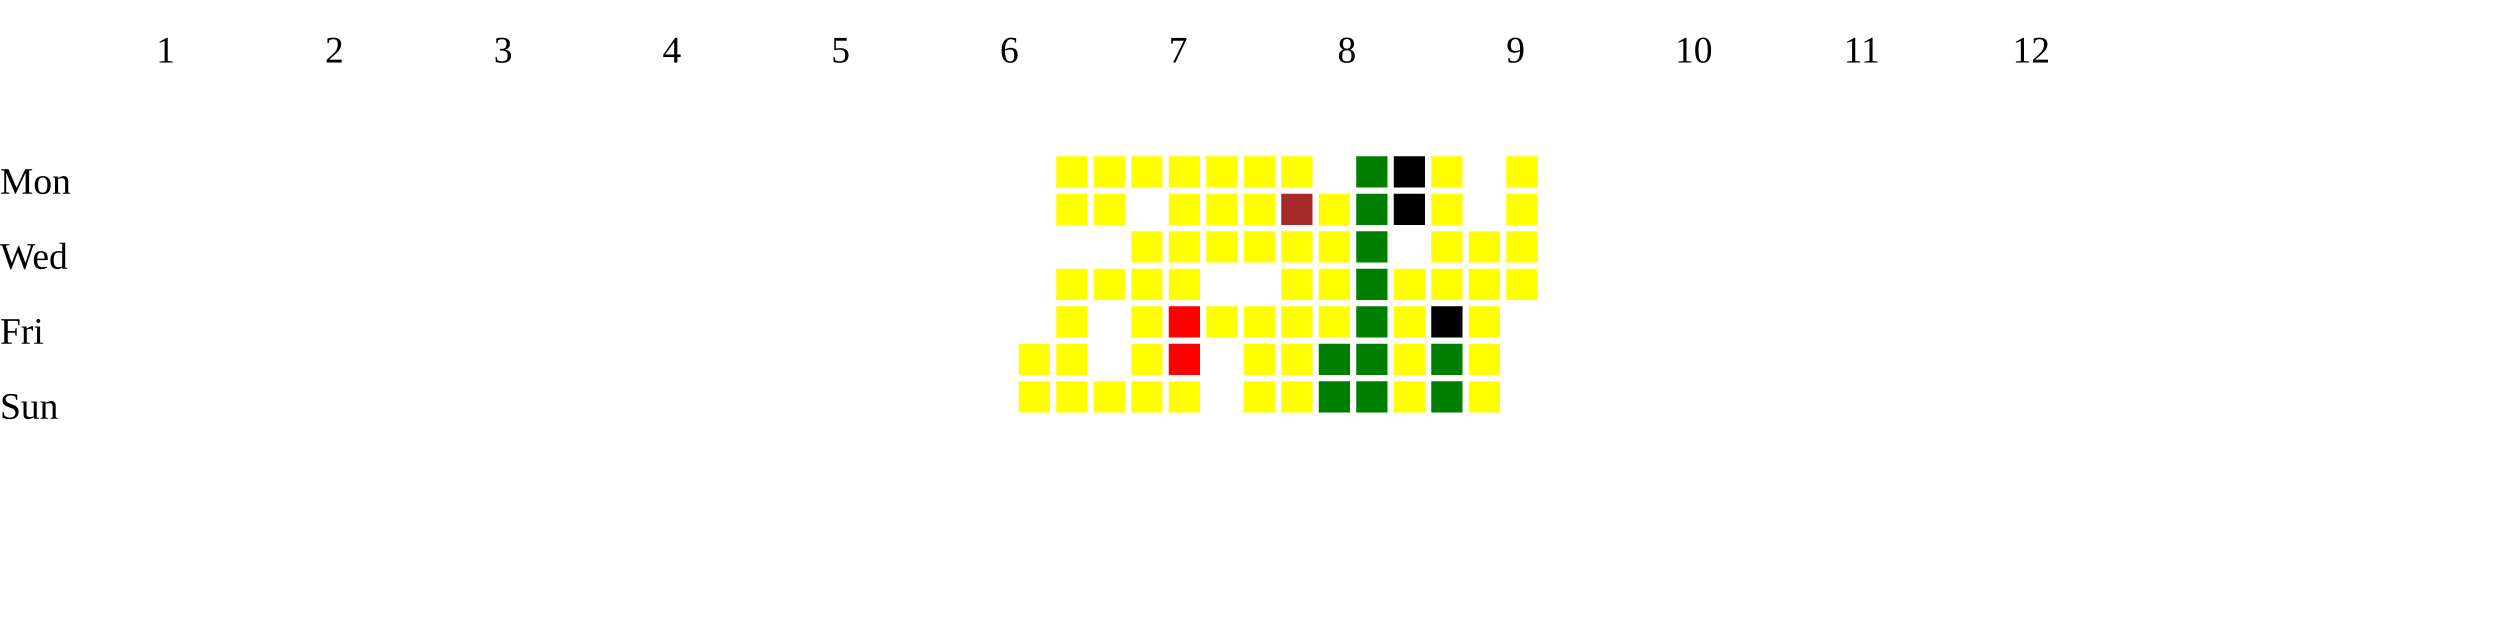
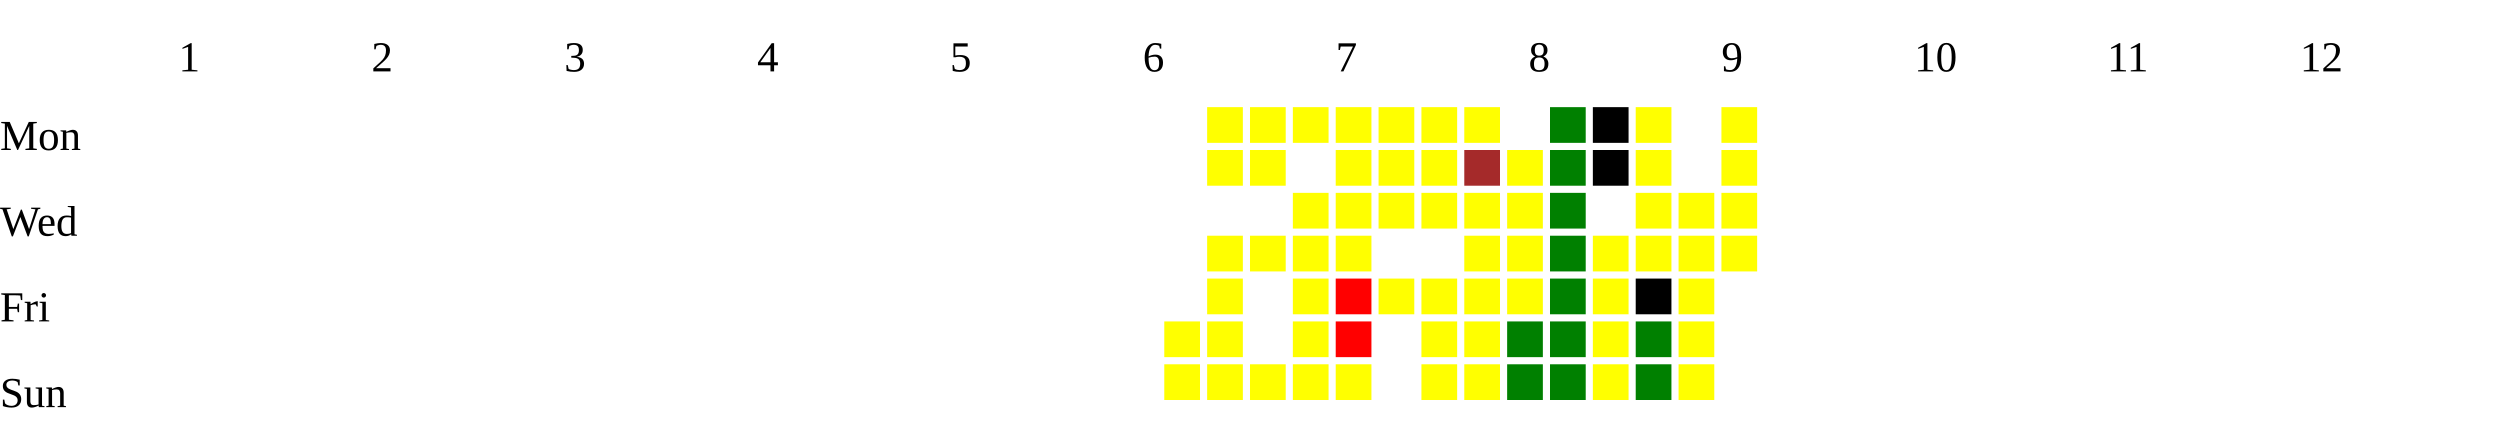
- <svg xmlns="http://www.w3.org/2000/svg" baseProfile="full" height="200" version="1.1" width="800">
+ <svg xmlns="http://www.w3.org/2000/svg" baseProfile="full" height="120" version="1.1" width="700">
  <defs />
-   <g transform="translate(50, 50)">
+   <g transform="translate(50, 30)">
    <rect fill="yellow" height="10" width="10" x="276" y="60" />
    <rect fill="yellow" height="10" width="10" x="276" y="72" />
    <rect fill="yellow" height="10" width="10" x="288" y="0" />
    <rect fill="yellow" height="10" width="10" x="288" y="12" />
    <rect fill="yellow" height="10" width="10" x="288" y="36" />
    <rect fill="yellow" height="10" width="10" x="288" y="48" />
    <rect fill="yellow" height="10" width="10" x="288" y="60" />
    <rect fill="yellow" height="10" width="10" x="288" y="72" />
    <rect fill="yellow" height="10" width="10" x="300" y="0" />
    <rect fill="yellow" height="10" width="10" x="300" y="12" />
    <rect fill="yellow" height="10" width="10" x="300" y="36" />
    <rect fill="yellow" height="10" width="10" x="300" y="72" />
    <rect fill="yellow" height="10" width="10" x="312" y="0" />
    <rect fill="yellow" height="10" width="10" x="312" y="24" />
    <rect fill="yellow" height="10" width="10" x="312" y="36" />
    <rect fill="yellow" height="10" width="10" x="312" y="48" />
    <rect fill="yellow" height="10" width="10" x="312" y="60" />
    <rect fill="yellow" height="10" width="10" x="312" y="72" />
    <rect fill="yellow" height="10" width="10" x="324" y="0" />
    <rect fill="yellow" height="10" width="10" x="324" y="12" />
    <rect fill="yellow" height="10" width="10" x="324" y="24" />
    <rect fill="yellow" height="10" width="10" x="324" y="36" />
    <rect fill="red" height="10" width="10" x="324" y="48" />
    <rect fill="red" height="10" width="10" x="324" y="60" />
    <rect fill="yellow" height="10" width="10" x="324" y="72" />
    <rect fill="yellow" height="10" width="10" x="336" y="0" />
    <rect fill="yellow" height="10" width="10" x="336" y="12" />
    <rect fill="yellow" height="10" width="10" x="336" y="24" />
    <rect fill="yellow" height="10" width="10" x="336" y="48" />
    <rect fill="yellow" height="10" width="10" x="348" y="0" />
    <rect fill="yellow" height="10" width="10" x="348" y="12" />
    <rect fill="yellow" height="10" width="10" x="348" y="24" />
    <rect fill="yellow" height="10" width="10" x="348" y="48" />
    <rect fill="yellow" height="10" width="10" x="348" y="60" />
    <rect fill="yellow" height="10" width="10" x="348" y="72" />
    <rect fill="yellow" height="10" width="10" x="360" y="0" />
    <rect fill="brown" height="10" width="10" x="360" y="12" />
    <rect fill="yellow" height="10" width="10" x="360" y="24" />
    <rect fill="yellow" height="10" width="10" x="360" y="36" />
    <rect fill="yellow" height="10" width="10" x="360" y="48" />
    <rect fill="yellow" height="10" width="10" x="360" y="60" />
    <rect fill="yellow" height="10" width="10" x="360" y="72" />
    <rect fill="yellow" height="10" width="10" x="372" y="12" />
    <rect fill="yellow" height="10" width="10" x="372" y="24" />
    <rect fill="yellow" height="10" width="10" x="372" y="36" />
    <rect fill="yellow" height="10" width="10" x="372" y="48" />
    <rect fill="green" height="10" width="10" x="372" y="60" />
    <rect fill="green" height="10" width="10" x="372" y="72" />
    <rect fill="green" height="10" width="10" x="384" y="0" />
    <rect fill="green" height="10" width="10" x="384" y="12" />
    <rect fill="green" height="10" width="10" x="384" y="24" />
    <rect fill="green" height="10" width="10" x="384" y="36" />
    <rect fill="green" height="10" width="10" x="384" y="48" />
    <rect fill="green" height="10" width="10" x="384" y="60" />
    <rect fill="green" height="10" width="10" x="384" y="72" />
    <rect fill="black" height="10" width="10" x="396" y="0" />
    <rect fill="black" height="10" width="10" x="396" y="12" />
    <rect fill="yellow" height="10" width="10" x="396" y="36" />
    <rect fill="yellow" height="10" width="10" x="396" y="48" />
    <rect fill="yellow" height="10" width="10" x="396" y="60" />
    <rect fill="yellow" height="10" width="10" x="396" y="72" />
    <rect fill="yellow" height="10" width="10" x="408" y="0" />
    <rect fill="yellow" height="10" width="10" x="408" y="12" />
    <rect fill="yellow" height="10" width="10" x="408" y="24" />
    <rect fill="yellow" height="10" width="10" x="408" y="36" />
    <rect fill="black" height="10" width="10" x="408" y="48" />
    <rect fill="green" height="10" width="10" x="408" y="60" />
    <rect fill="green" height="10" width="10" x="408" y="72" />
    <rect fill="yellow" height="10" width="10" x="420" y="24" />
    <rect fill="yellow" height="10" width="10" x="420" y="36" />
    <rect fill="yellow" height="10" width="10" x="420" y="48" />
    <rect fill="yellow" height="10" width="10" x="420" y="60" />
    <rect fill="yellow" height="10" width="10" x="420" y="72" />
    <rect fill="yellow" height="10" width="10" x="432" y="0" />
    <rect fill="yellow" height="10" width="10" x="432" y="12" />
    <rect fill="yellow" height="10" width="10" x="432" y="24" />
    <rect fill="yellow" height="10" width="10" x="432" y="36" />
  </g>
-   <g transform="translate(0, 50)">
+   <g transform="translate(0, 30)">
    <text x="0" y="12">Mon</text>
    <text x="0" y="24" />
    <text x="0" y="36">Wed</text>
    <text x="0" y="48" />
    <text x="0" y="60">Fri</text>
    <text x="0" y="72" />
    <text x="0" y="84">Sun</text>
  </g>
  <g transform="translate(50, 0)">
    <text x="0.0" y="20">1</text>
    <text x="54.0" y="20">2</text>
    <text x="108.0" y="20">3</text>
    <text x="162.0" y="20">4</text>
    <text x="216.0" y="20">5</text>
    <text x="270.0" y="20">6</text>
    <text x="324.0" y="20">7</text>
    <text x="378.0" y="20">8</text>
    <text x="432.0" y="20">9</text>
    <text x="486.0" y="20">10</text>
    <text x="540.0" y="20">11</text>
    <text x="594.0" y="20">12</text>
  </g>
</svg>
